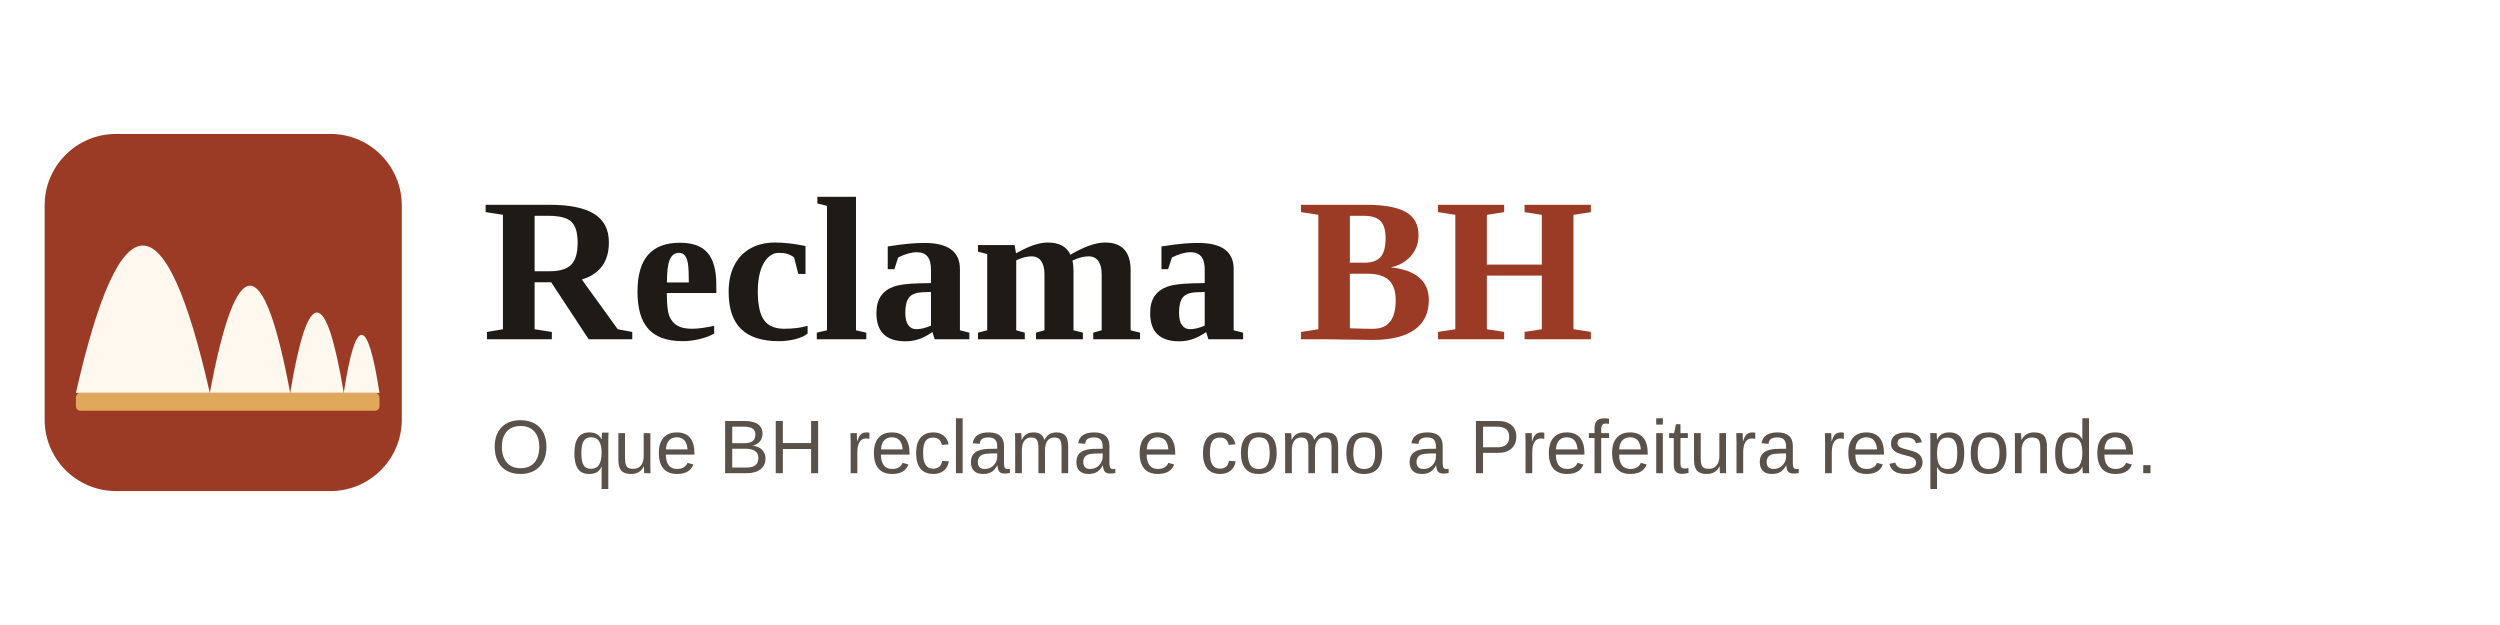
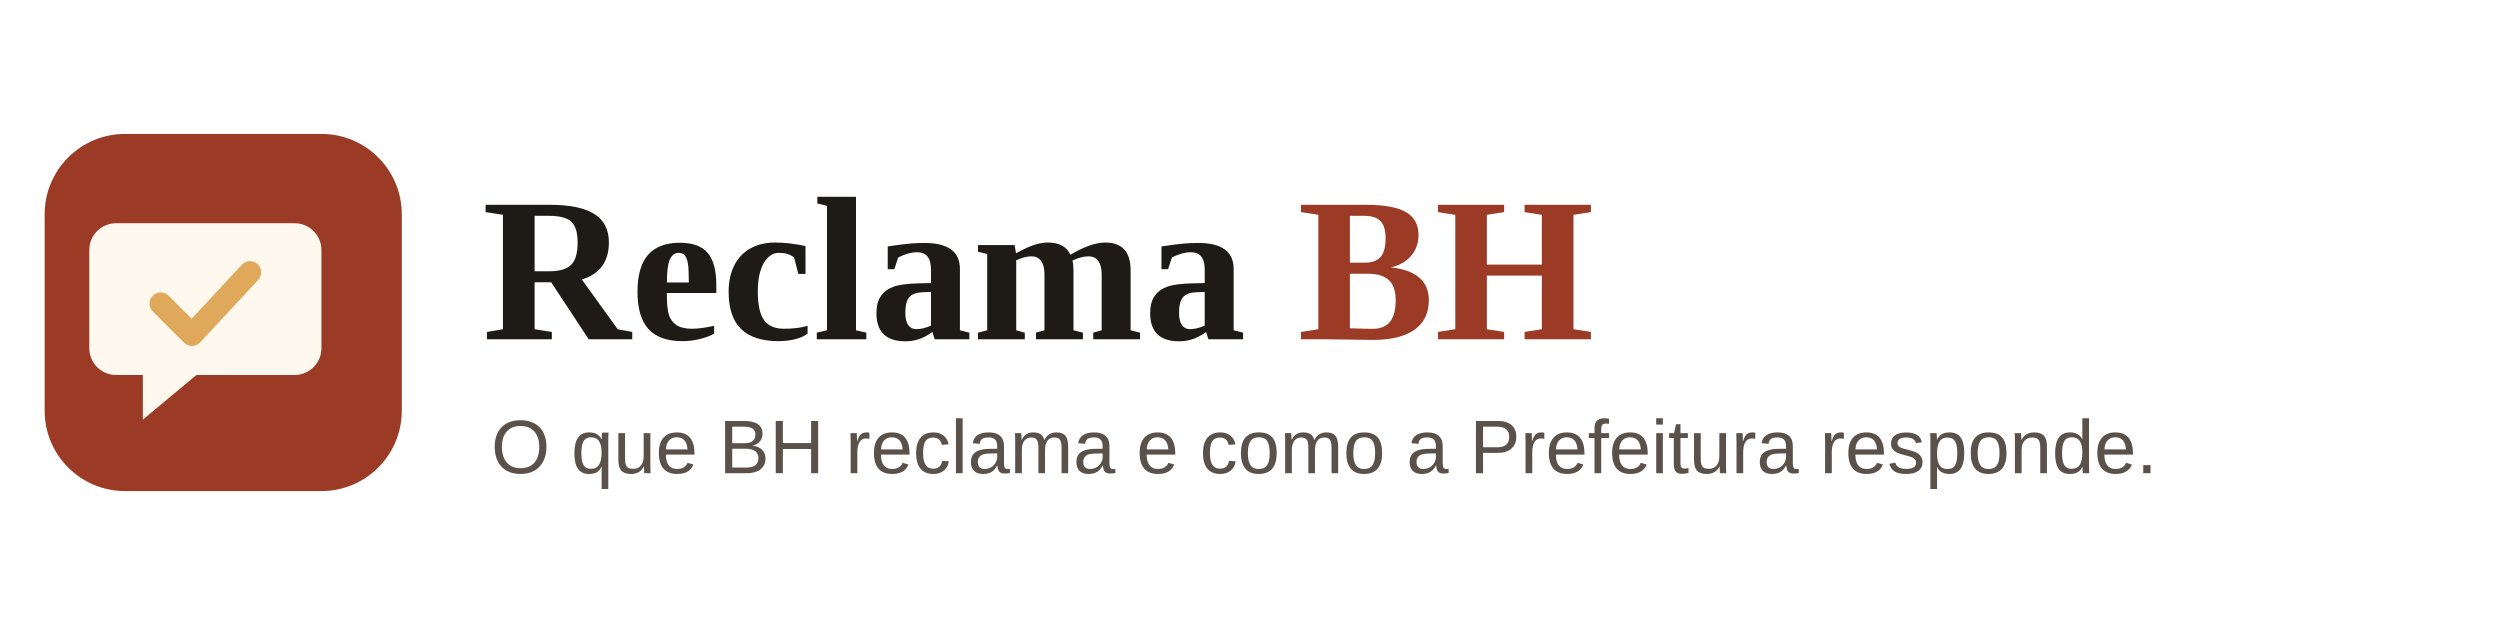
<svg xmlns="http://www.w3.org/2000/svg" viewBox="0 0 560 140" width="560" height="140" role="img" aria-labelledby="t d">
  <g transform="translate(10,30)">
-     <rect width="80" height="80" rx="16" fill="#9b3a25" />
-     <path d="M7 58 Q22 -8 37 58 Z" fill="#fff8ee" />
-     <path d="M37 58 Q46 10 55 58 Z" fill="#fff8ee" />
-     <path d="M55 58 Q61 22 67 58 Z" fill="#fff8ee" />
-     <path d="M67 58 Q71 32 75 58 Z" fill="#fff8ee" />
-     <rect x="7" y="58" width="68" height="4" rx="1" fill="#e0a85a" />
+     <rect width="80" height="80" rx="18" fill="#9b3a25" />
+     <path d="M16 20h40a6 6 0 0 1 6 6v22a6 6 0 0 1-6 6H34l-12 10V54h-6a6 6 0 0 1-6-6V26a6 6 0 0 1 6-6z" fill="#fff8ee" />
+     <path d="M26 38l7 7 13-14" fill="none" stroke="#e0a85a" stroke-width="5" stroke-linecap="round" stroke-linejoin="round" />
  </g>
  <text x="108" y="76" font-family="Georgia, 'Times New Roman', serif" font-size="46" font-weight="700" fill="#1e1a16">Reclama <tspan fill="#9b3a25">BH</tspan>
  </text>
  <text x="110" y="106" font-family="Arial, Helvetica, sans-serif" font-size="17" fill="#5a524a">O que BH reclama e como a Prefeitura responde.</text>
</svg>
